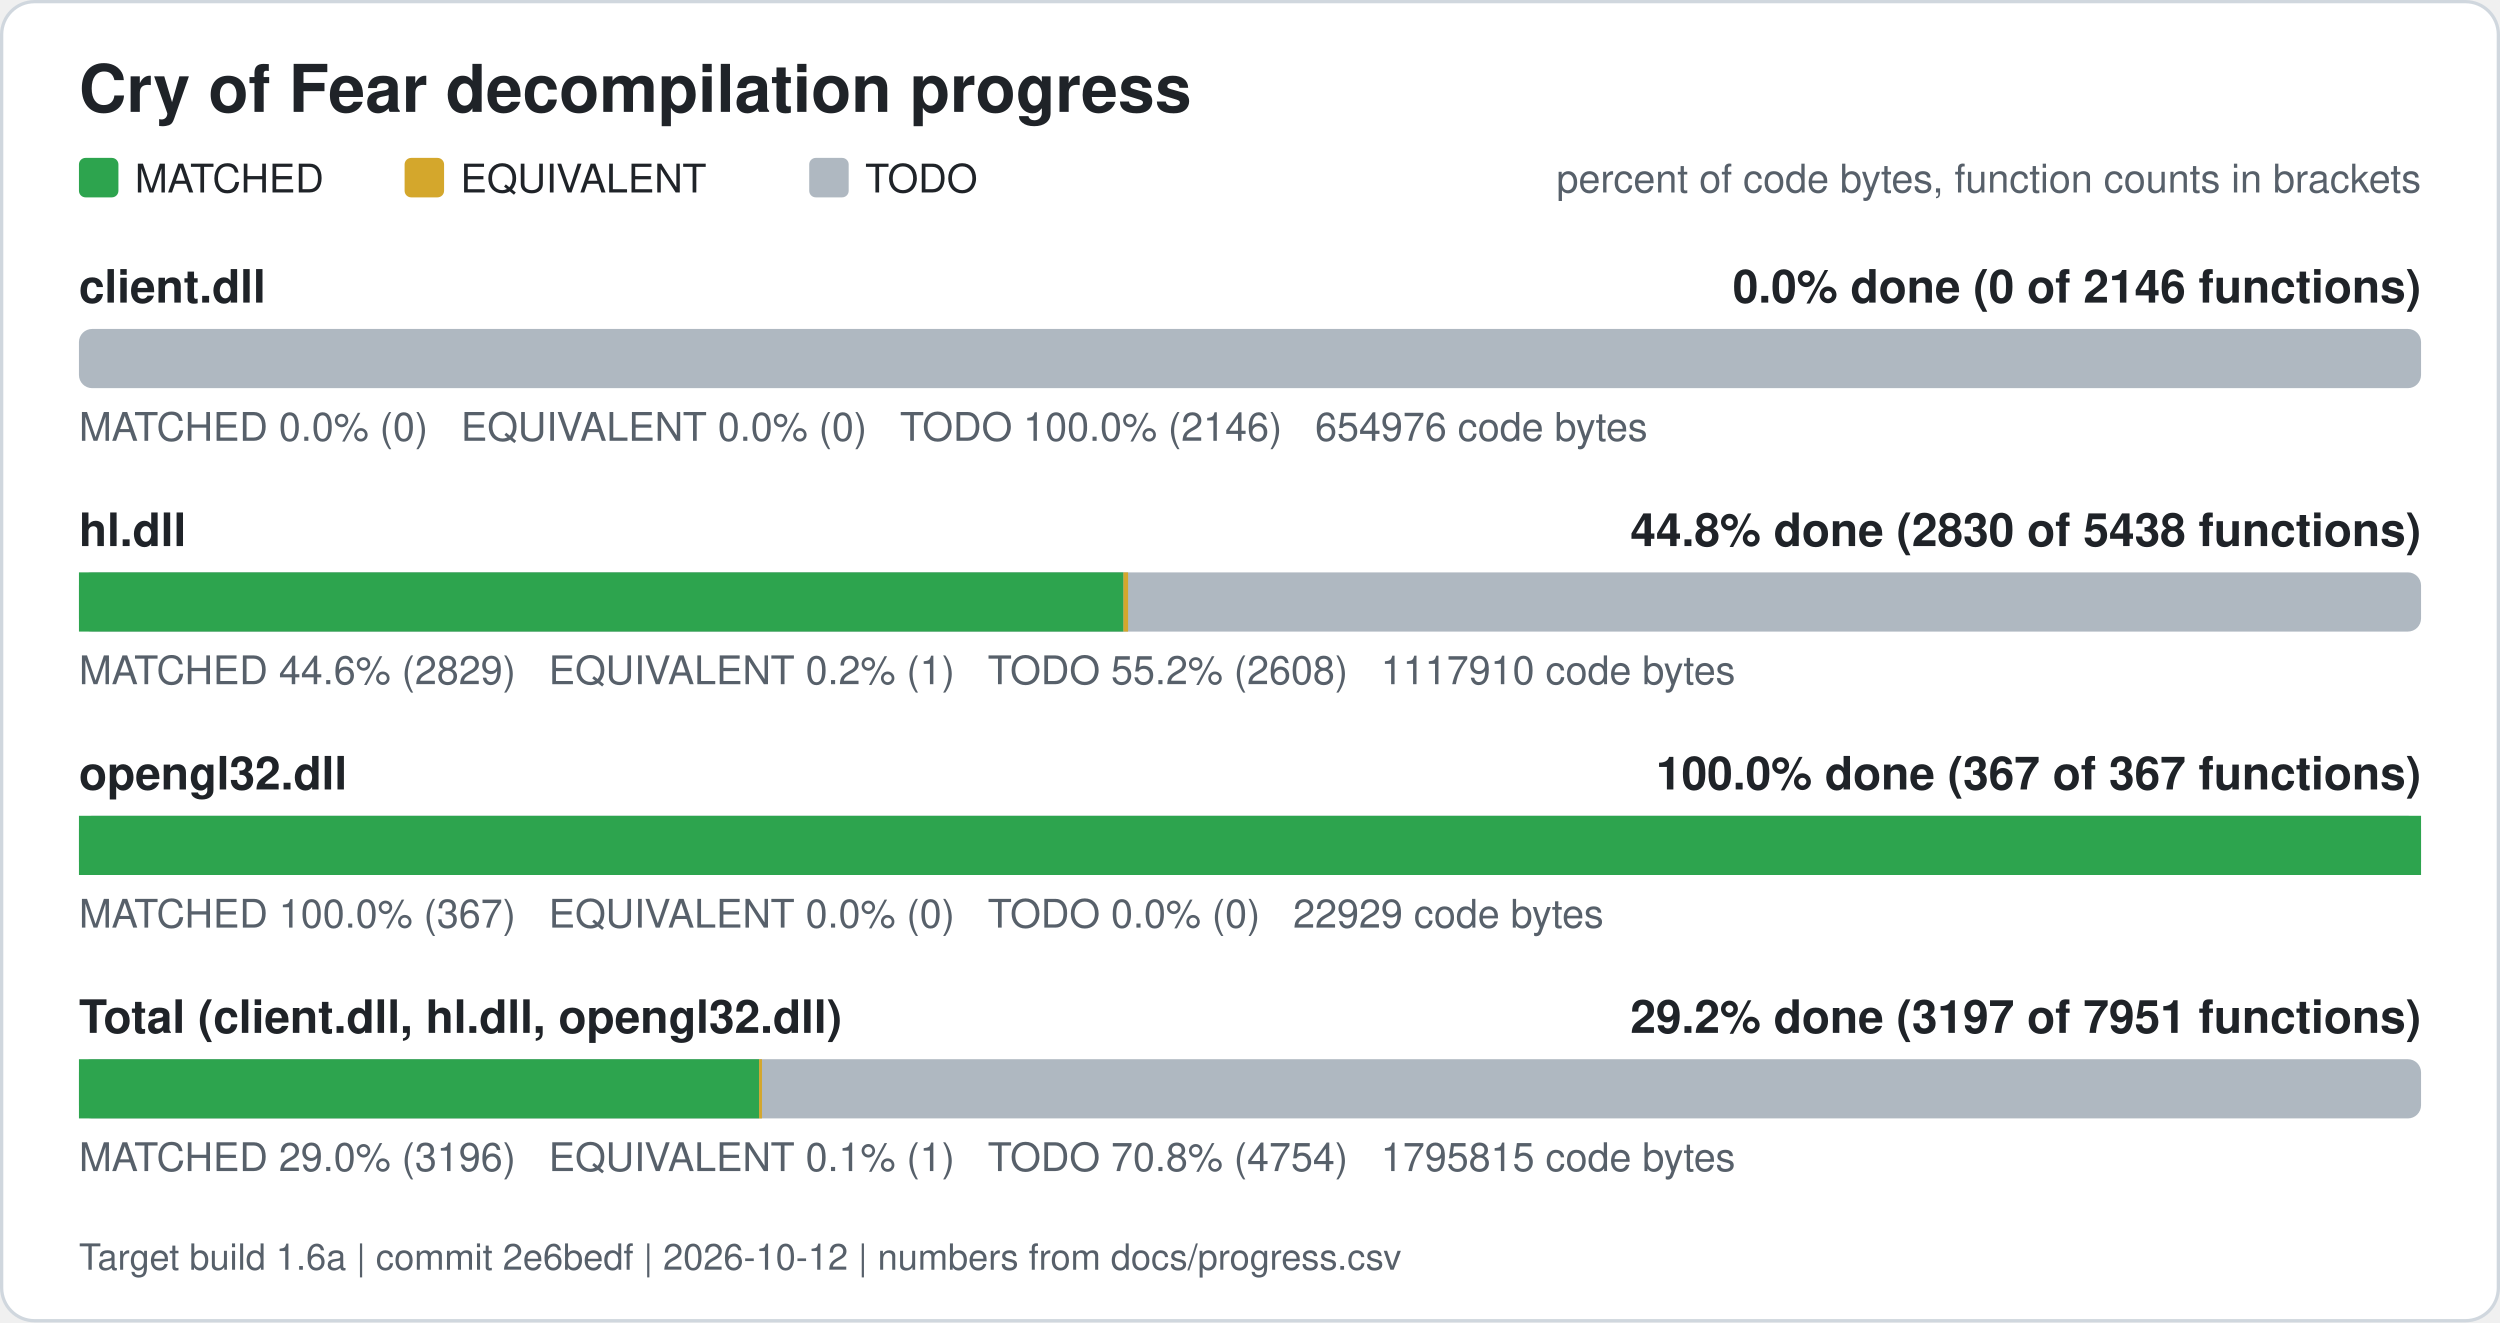
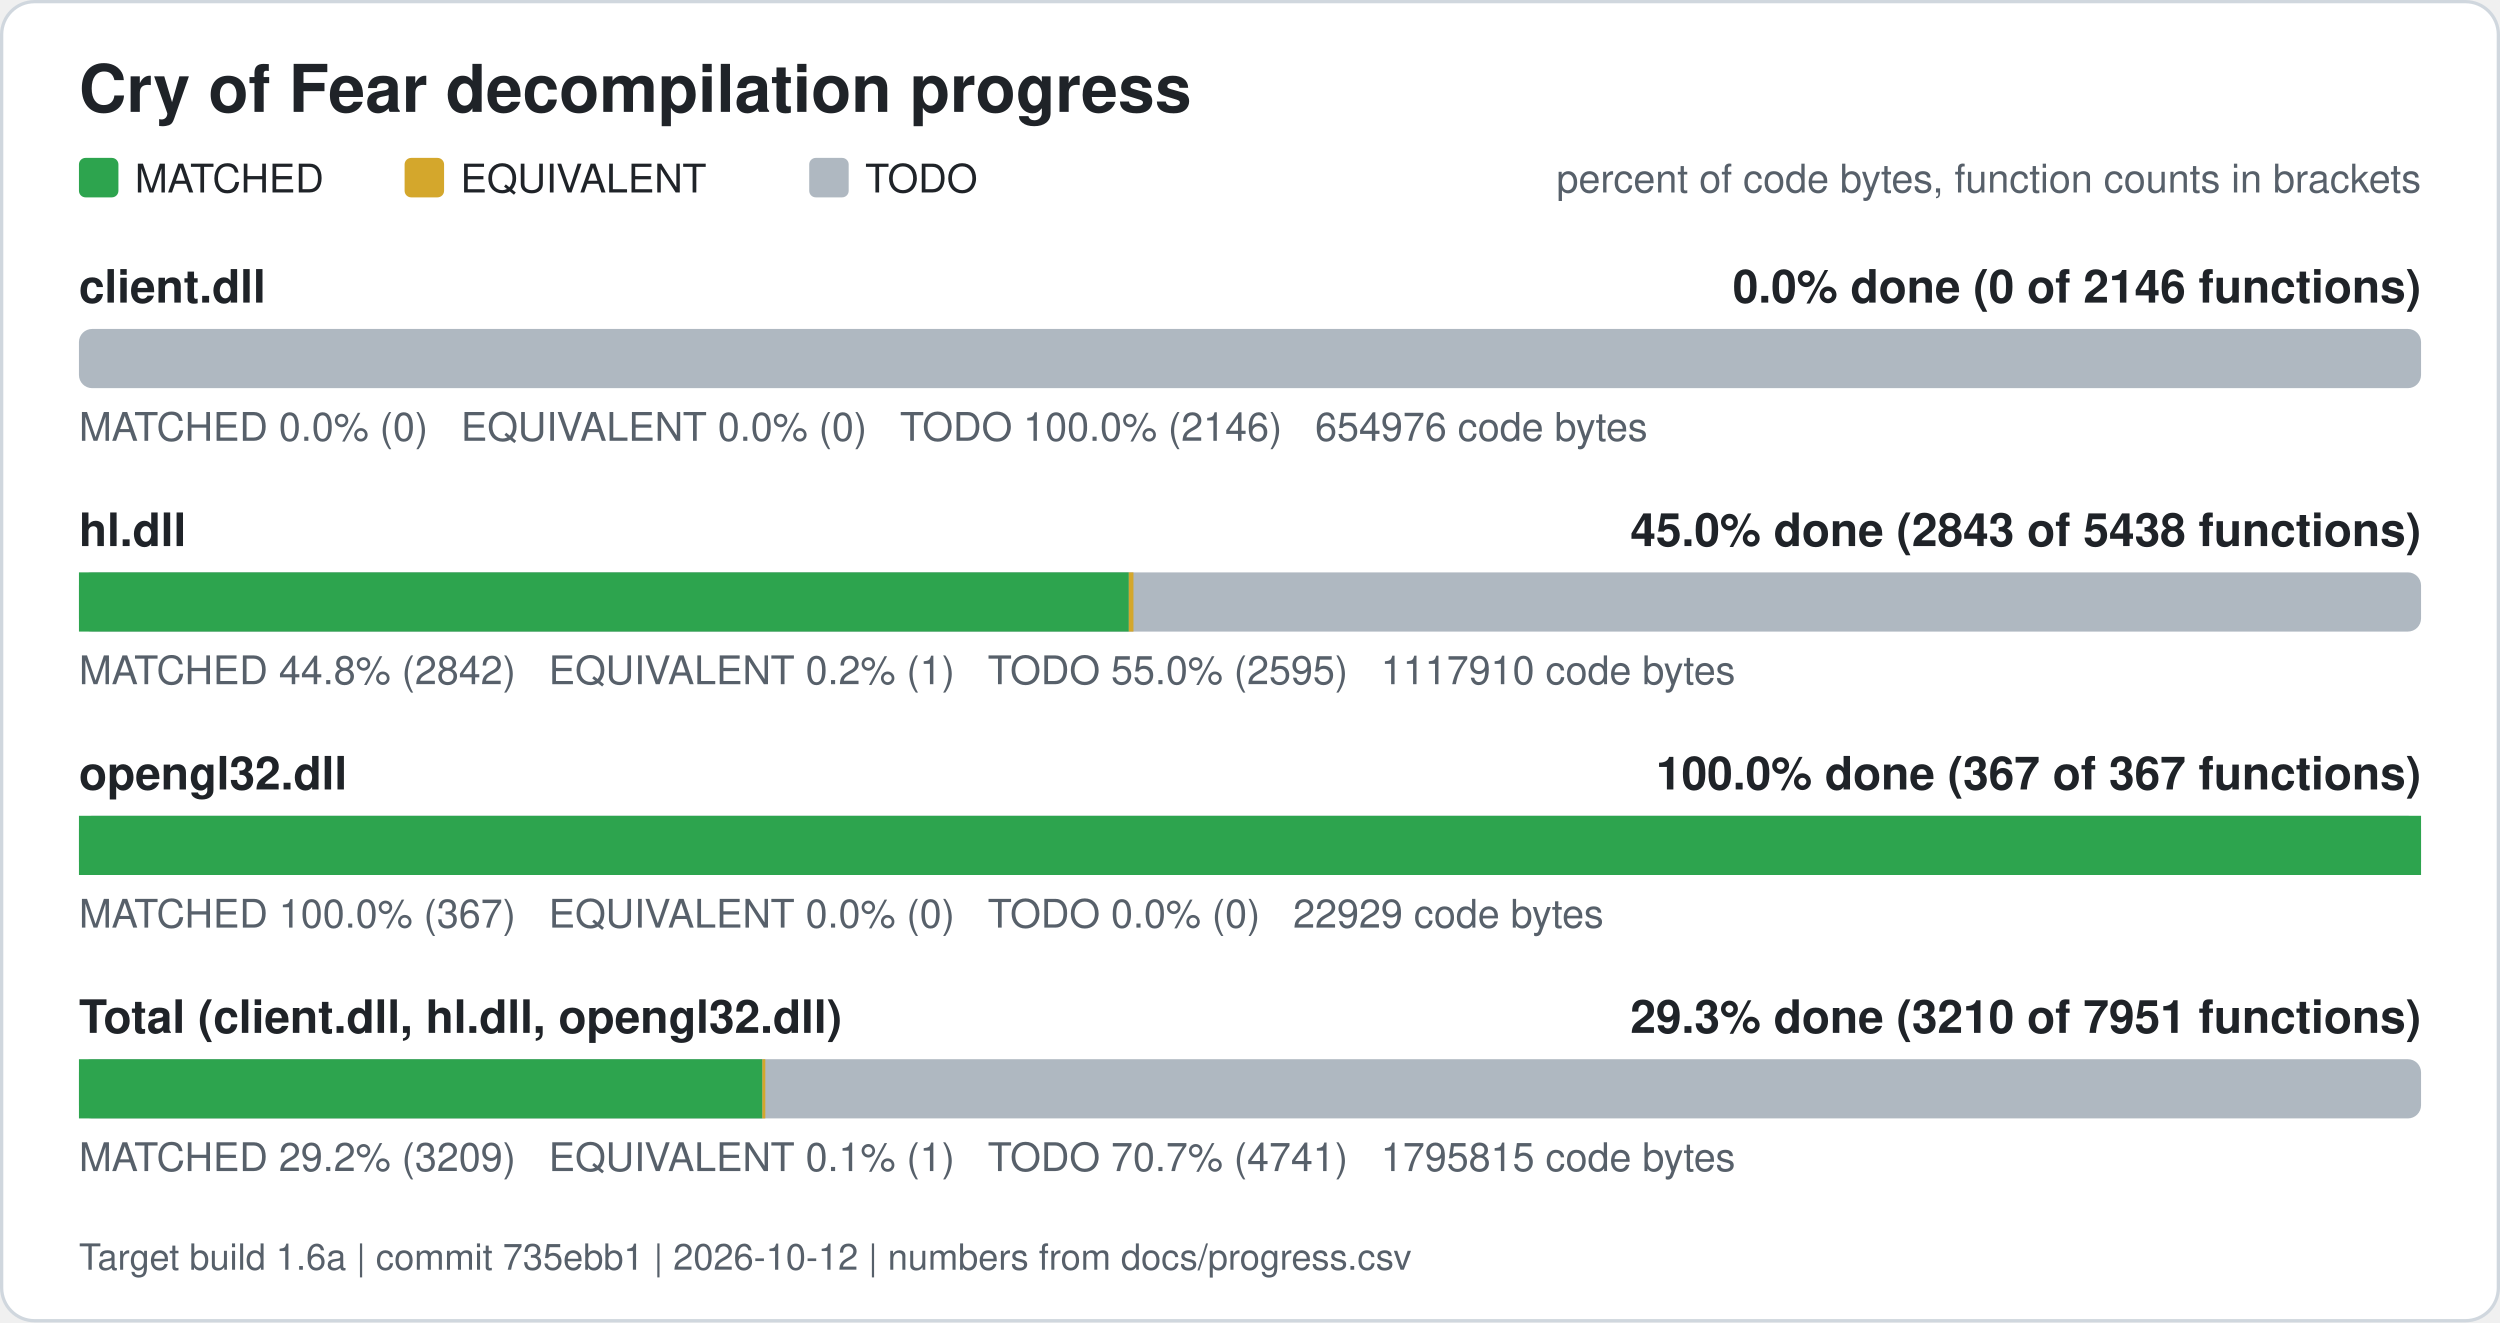
<svg xmlns="http://www.w3.org/2000/svg" width="760" height="402" viewBox="0 0 760 402" role="img" aria-label="Cry of Fear decompilation progress">
  <rect x="0.5" y="0.5" width="759" height="401" rx="10" fill="#ffffff" stroke="#d0d7de" />
  <text x="24" y="34" font-family="Segoe UI, Helvetica, Arial, sans-serif" font-size="20" font-weight="600" fill="#1f2328">Cry of Fear decompilation progress</text>
  <rect x="24" y="48" width="12" height="12" rx="2" fill="#2da44e" />
  <text x="41" y="58.5" font-family="Segoe UI, Helvetica, Arial, sans-serif" font-size="12" fill="#1f2328">MATCHED</text>
  <rect x="123" y="48" width="12" height="12" rx="2" fill="#d4a72c" />
  <text x="140" y="58.5" font-family="Segoe UI, Helvetica, Arial, sans-serif" font-size="12" fill="#1f2328">EQUIVALENT</text>
  <rect x="246" y="48" width="12" height="12" rx="2" fill="#afb8c1" />
  <text x="263" y="58.5" font-family="Segoe UI, Helvetica, Arial, sans-serif" font-size="12" fill="#1f2328">TODO</text>
  <text x="736" y="58.5" font-family="Segoe UI, Helvetica, Arial, sans-serif" font-size="12" fill="#57606a" text-anchor="end">percent of code bytes, function counts in brackets</text>
  <text x="24" y="92" font-family="Segoe UI, Helvetica, Arial, sans-serif" font-size="14" font-weight="600" fill="#1f2328">client.dll</text>
  <text x="736" y="92" font-family="Segoe UI, Helvetica, Arial, sans-serif" font-size="14" font-weight="600" fill="#1f2328" text-anchor="end">0.0% done (0 of 2146 functions)</text>
  <rect x="24" y="100" width="712" height="18" rx="4" fill="#afb8c1" />
  <text x="24" y="134" font-family="Segoe UI, Helvetica, Arial, sans-serif" font-size="12" fill="#57606a" xml:space="preserve">MATCHED 0.0% (0)   EQUIVALENT 0.0% (0)   TODO 100.0% (2146)   654976 code bytes</text>
  <text x="24" y="166" font-family="Segoe UI, Helvetica, Arial, sans-serif" font-size="14" font-weight="600" fill="#1f2328">hl.dll</text>
-   <text x="736" y="166" font-family="Segoe UI, Helvetica, Arial, sans-serif" font-size="14" font-weight="600" fill="#1f2328" text-anchor="end">44.8% done (2830 of 5438 functions)</text>
+   <text x="736" y="166" font-family="Segoe UI, Helvetica, Arial, sans-serif" font-size="14" font-weight="600" fill="#1f2328" text-anchor="end">45.0% done (2843 of 5438 functions)</text>
  <rect x="24" y="174" width="712" height="18" rx="4" fill="#afb8c1" />
-   <rect x="24.00" y="174" width="317.53" height="18" fill="#2da44e" />
-   <rect x="341.53" y="174" width="1.41" height="18" fill="#d4a72c" />
-   <text x="24" y="208" font-family="Segoe UI, Helvetica, Arial, sans-serif" font-size="12" fill="#57606a" xml:space="preserve">MATCHED 44.6% (2829)   EQUIVALENT 0.2% (1)   TODO 55.2% (2608)   1117910 code bytes</text>
+   <rect x="24.00" y="174" width="319.16" height="18" fill="#2da44e" />
+   <rect x="343.16" y="174" width="1.41" height="18" fill="#d4a72c" />
+   <text x="24" y="208" font-family="Segoe UI, Helvetica, Arial, sans-serif" font-size="12" fill="#57606a" xml:space="preserve">MATCHED 44.8% (2842)   EQUIVALENT 0.2% (1)   TODO 55.0% (2595)   1117910 code bytes</text>
  <text x="24" y="240" font-family="Segoe UI, Helvetica, Arial, sans-serif" font-size="14" font-weight="600" fill="#1f2328">opengl32.dll</text>
  <text x="736" y="240" font-family="Segoe UI, Helvetica, Arial, sans-serif" font-size="14" font-weight="600" fill="#1f2328" text-anchor="end">100.0% done (367 of 367 functions)</text>
  <rect x="24" y="248" width="712" height="18" rx="4" fill="#afb8c1" />
  <rect x="24.00" y="248" width="712.00" height="18" fill="#2da44e" />
  <text x="24" y="282" font-family="Segoe UI, Helvetica, Arial, sans-serif" font-size="12" fill="#57606a" xml:space="preserve">MATCHED 100.0% (367)   EQUIVALENT 0.0% (0)   TODO 0.0% (0)   22929 code bytes</text>
  <text x="24" y="314" font-family="Segoe UI, Helvetica, Arial, sans-serif" font-size="14" font-weight="600" fill="#1f2328">Total (client.dll, hl.dll, opengl32.dll)</text>
-   <text x="736" y="314" font-family="Segoe UI, Helvetica, Arial, sans-serif" font-size="14" font-weight="600" fill="#1f2328" text-anchor="end">29.2% done (3197 of 7951 functions)</text>
+   <text x="736" y="314" font-family="Segoe UI, Helvetica, Arial, sans-serif" font-size="14" font-weight="600" fill="#1f2328" text-anchor="end">29.3% done (3210 of 7951 functions)</text>
  <rect x="24" y="322" width="712" height="18" rx="4" fill="#afb8c1" />
-   <rect x="24.00" y="322" width="206.76" height="18" fill="#2da44e" />
-   <rect x="230.76" y="322" width="0.88" height="18" fill="#d4a72c" />
-   <text x="24" y="356" font-family="Segoe UI, Helvetica, Arial, sans-serif" font-size="12" fill="#57606a" xml:space="preserve">MATCHED 29.0% (3196)   EQUIVALENT 0.1% (1)   TODO 70.8% (4754)   1795815 code bytes</text>
-   <text x="24" y="386" font-family="Segoe UI, Helvetica, Arial, sans-serif" font-size="11" fill="#57606a">Target build 1.6a | commit 2e6bedf | 2026-10-12 | numbers from docs/progress.csv</text>
+   <rect x="24.00" y="322" width="207.77" height="18" fill="#2da44e" />
+   <rect x="231.77" y="322" width="0.88" height="18" fill="#d4a72c" />
+   <text x="24" y="356" font-family="Segoe UI, Helvetica, Arial, sans-serif" font-size="12" fill="#57606a" xml:space="preserve">MATCHED 29.2% (3209)   EQUIVALENT 0.1% (1)   TODO 70.7% (4741)   1795815 code bytes</text>
+   <text x="24" y="386" font-family="Segoe UI, Helvetica, Arial, sans-serif" font-size="11" fill="#57606a">Target build 1.6a | commit 735ebb1 | 2026-10-12 | numbers from docs/progress.csv</text>
</svg>
